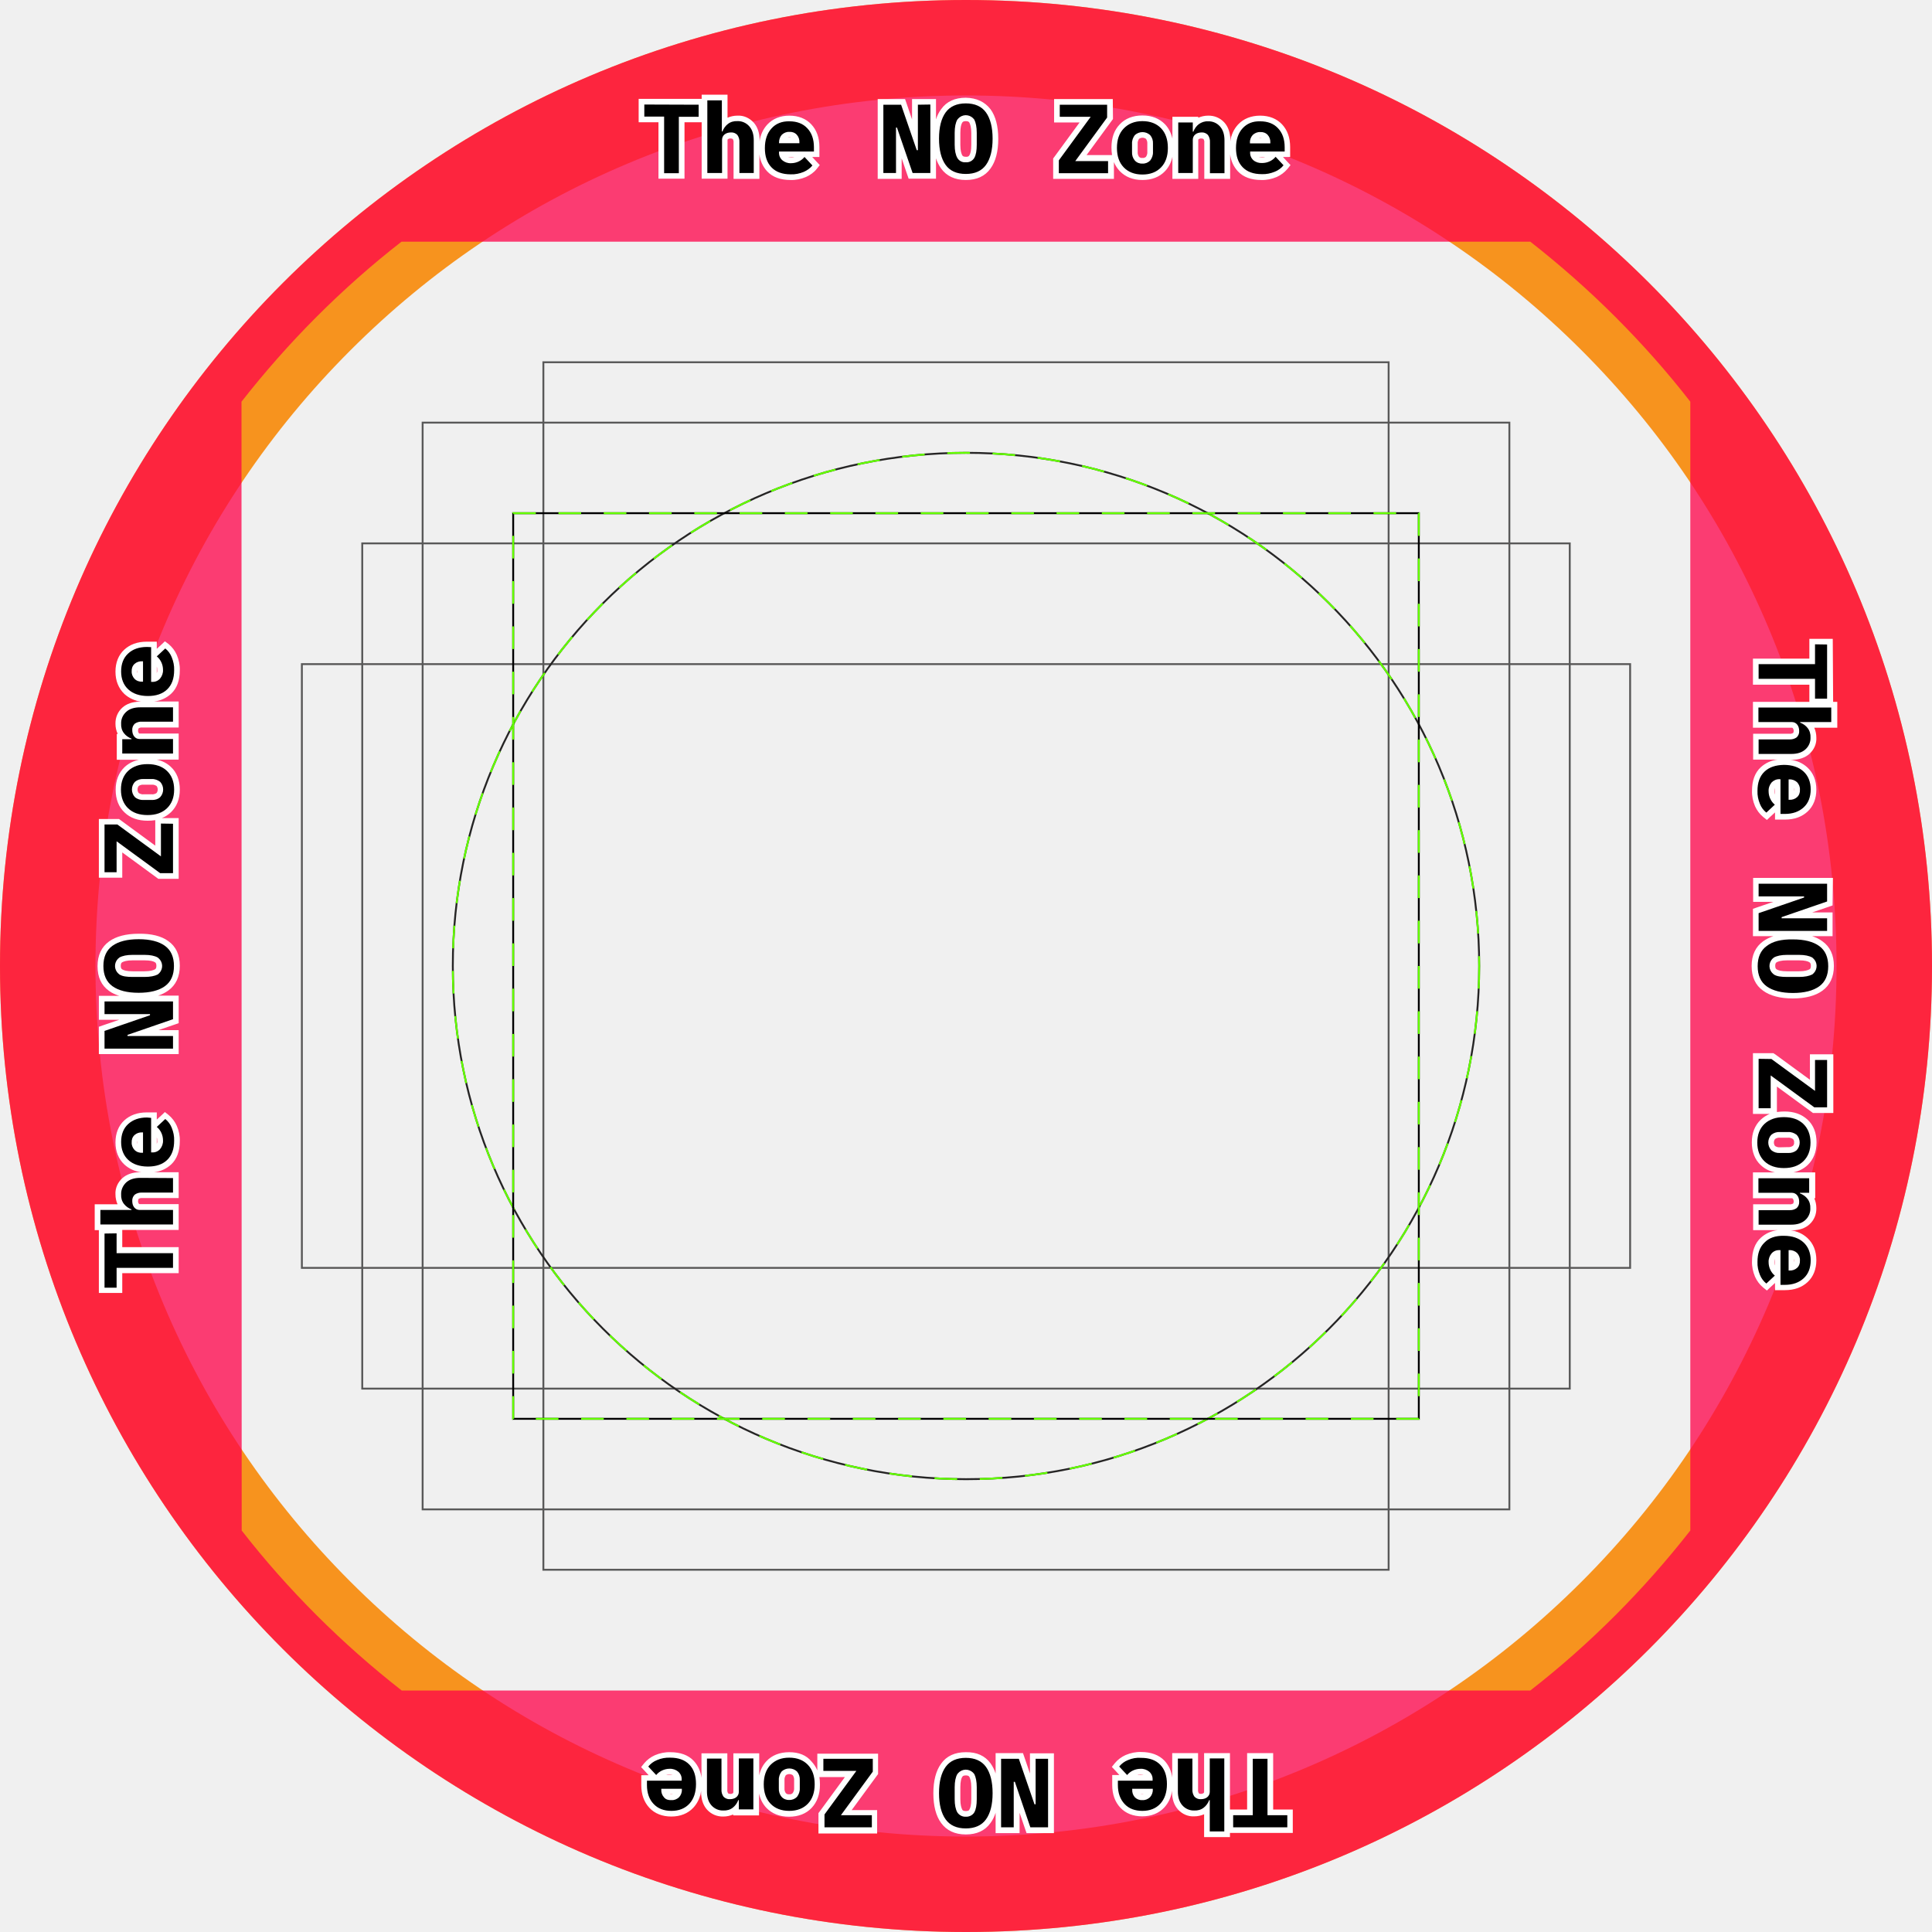
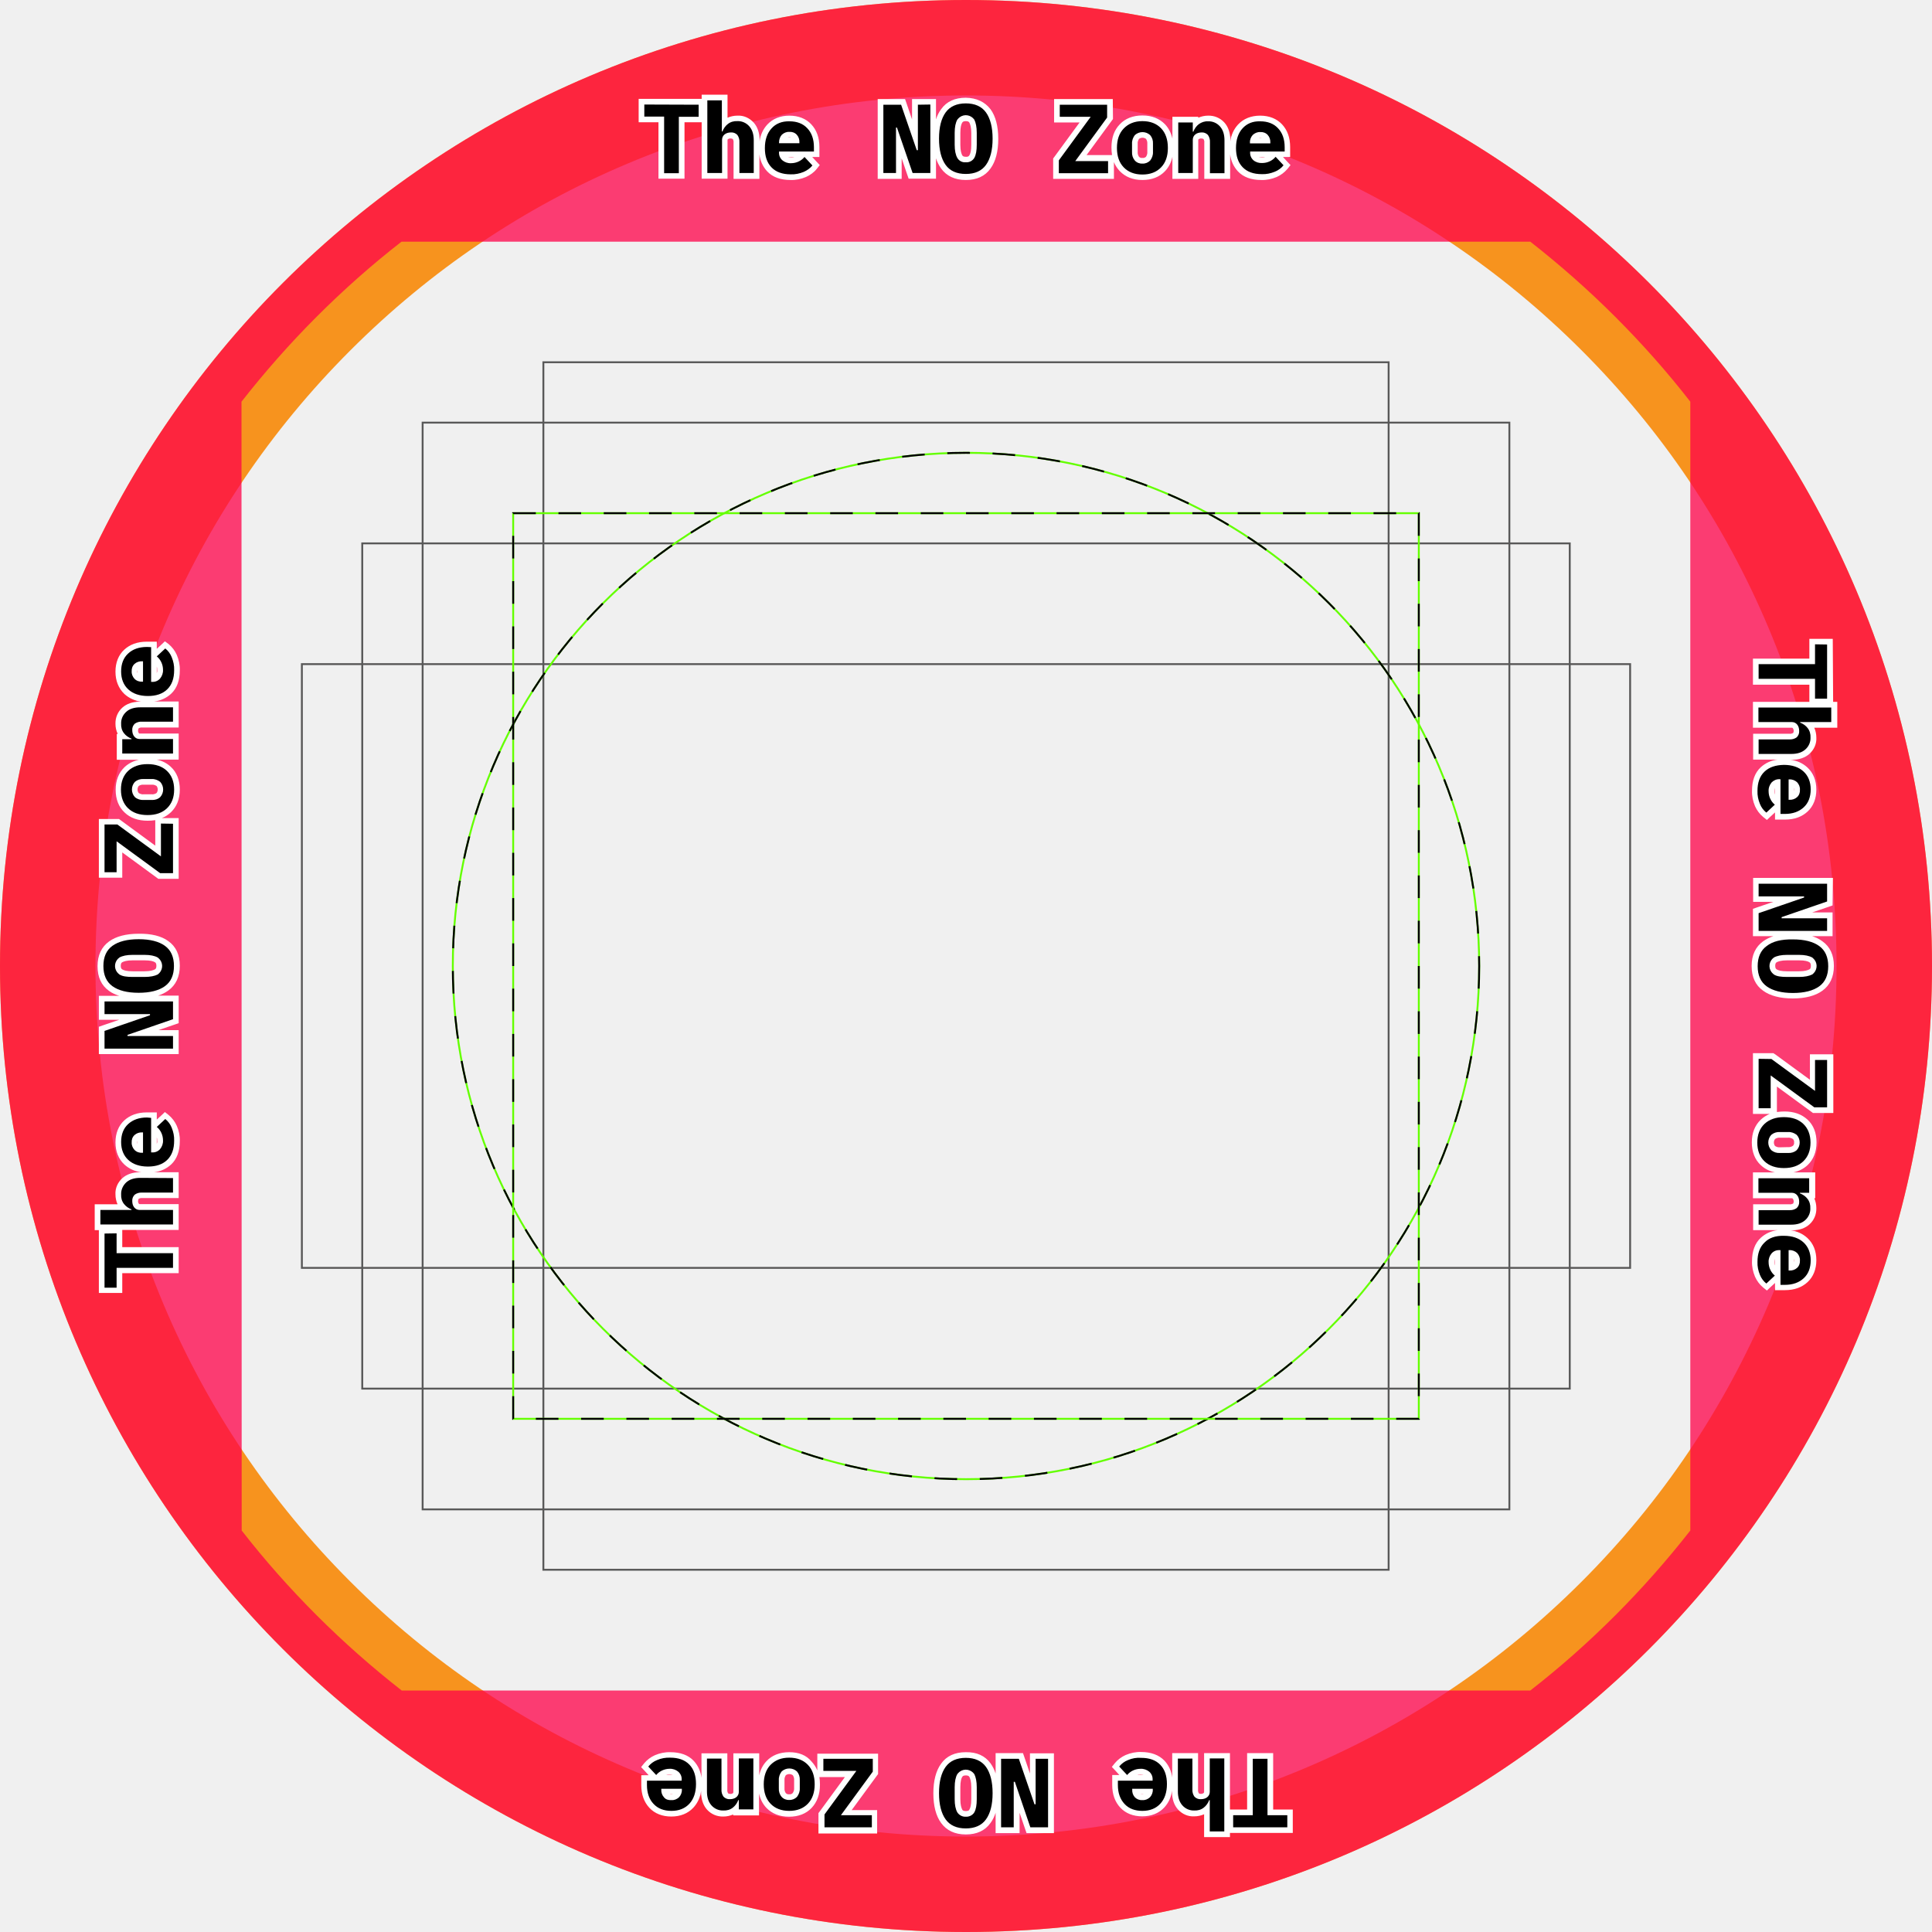
<svg xmlns="http://www.w3.org/2000/svg" viewBox="0 0 1024 1024">
  <g id="Icon grid">
    <g id="Other shape guides" fill="none" stroke="#262525" stroke-width="1px" opacity="0.75">
      <path d="M288 192h448v640H288z" />
      <path d="M224 224h576v576H224z" />
      <path d="M192 288h640v448H192z" />
      <path d="M160 352h704v320H160z" />
    </g>
    <g id="One to one shape guides" fill="none" stroke-width="1px">
      <g id="Ellipse">
-         <circle id="Ellipse - solid" cx="512" cy="512" r="272" stroke="#262525" stroke-miterlimit="4" />
-         <circle id="Ellipse - dashed" cx="512" cy="512" r="272" stroke="#64ff00" stroke-dasharray="12 12 12 12 12 12" />
+         <circle id="Ellipse - solid" cx="512" cy="512" r="272" stroke="#64ff00" stroke-miterlimit="4" />
+         <circle id="Ellipse - dashed" cx="512" cy="512" r="272" stroke="#000" stroke-dasharray="12 12 12 12 12 12" />
      </g>
      <g id="Square" stroke-miterlimit="4">
-         <path id="Square - solid" stroke="#000" d="M272 272h480v480H272z" />
-         <path id="Square - dashed" stroke="#64ff00" stroke-dasharray="12 12 12 12 12 12" d="M272 272h480v480H272z" />
+         <path id="Square - solid" stroke="#64ff00" d="M272 272h480v480H272z" />
+         <path id="Square - dashed" stroke="#000" stroke-dasharray="12 12 12 12 12 12" d="M272 272h480v480H272z" />
      </g>
    </g>
    <g id="Out of bounds rings">
      <path id="Warning" fill="#f7931e" d="M512 0C229.2 0 0 229.2 0 512s229.2 512 512 512 512-229.2 512-512S794.8 0 512 0m326.3 838.3c-42.4 42.4-91.7 75.7-146.7 98.9-56.9 24-117.3 36.2-179.6 36.2s-122.7-12.2-179.6-36.2c-54.9-23.2-104.3-56.5-146.7-98.9S110 746.6 86.8 691.6c-24-56.9-36.2-117.3-36.2-179.6s12.2-122.7 36.2-179.6c23.2-54.9 56.5-104.3 98.9-146.7s91.7-75.7 146.7-98.9c56.9-24 117.3-36.2 179.6-36.2s122.7 12.2 179.6 36.2c54.9 23.2 104.3 56.5 146.7 98.9s75.7 91.7 98.9 146.7c24 56.9 36.2 117.3 36.2 179.6s-12.2 122.7-36.2 179.6c-23.3 54.9-56.5 104.3-98.9 146.7" />
      <g id="The NO Zone">
        <path id="The NO Zone ring" fill="#ff0049" fill-opacity=".75" d="M512 0C229.2 0 0 229.2 0 512s229.2 512 512 512 512-229.2 512-512S794.8 0 512 0M128 212.9c12.3-15.7 25.6-30.8 39.8-45 14.3-14.3 29.3-27.6 45-39.8h598.3c15.7 12.3 30.8 25.6 45 39.8 14.3 14.3 27.6 29.3 39.8 45v598.3c-12.3 15.7-25.6 30.8-39.8 45-14.3 14.3-29.3 27.6-45 39.8H212.9c-15.7-12.3-30.8-25.6-45-39.8-14.3-14.3-27.6-29.3-39.8-45" />
        <g id="TNZ text - right">
          <path d="M942.2 682.5v-5.8l-5.9 5.4-1-.8q-2.55-2.1-3.9-5.1c-1-2.4-1.5-5-1.4-7.5 0-4.8 1.4-8.6 4.2-11.3s6.5-4 11.3-4q7.2 0 11.4 3.9c2.9 2.8 4.4 6.6 4.2 10.6 0 4.4-1.4 7.9-4.1 10.5s-6.4 3.9-11 3.9zm0-18.3c-.8.1-1.5.5-2.1 1.1-.8 1-1.3 2.3-1.2 3.7 0 2.3 1 4.5 2.8 5.9l.4.4zm7.3 7.6c.7-.1 1.4-.4 2-.9.7-.7 1.1-1.8 1.1-2.8.1-1.1-.3-2.1-1.1-2.9-.5-.5-1.2-.9-2-1zm-18.9-21V640h17.8c1 .1 2-.2 2.9-.8.6-.6.9-1.4.8-2.2 0-.9-.2-1.7-.7-2.4-.4-.5-1-.8-1.7-.8h-19.1v-10.7h29.8v10.6h-1.9c.3.3.5.5.7.8 1.3 1.7 1.9 3.8 1.8 5.9.1 2.8-1.1 5.6-3.2 7.5-2 1.8-4.9 2.8-8.4 2.8h-18.8zm15-30.3c-4.7 0-8.5-1.3-11.3-4s-4.2-6.4-4.2-11 1.4-8.3 4.2-11 6.6-4 11.3-4 8.5 1.3 11.3 4 4.2 6.4 4.2 11-1.4 8.3-4.2 11-6.6 4-11.3 4m-2.2-19c-1.3-.1-2.6.3-3.6 1.1-1.493 1.672-1.493 4.228 0 5.9 1 .8 2.3 1.2 3.6 1.1h4.3c1.3.1 2.6-.3 3.6-1.1 1.5-1.7 1.5-4.2 0-5.9-1-.8-2.3-1.2-3.6-1.1zM930.6 589v-29.2h8.8l21.1 15.4v-14.9h9.4v28.1h-8.8L940 572.9v16zm19.7-61.2c-6.4 0-11.3-1.3-14.8-3.8-3.6-2.6-5.5-6.6-5.5-11.9s1.8-9.3 5.5-11.9 8.5-3.8 14.8-3.8 11.3 1.3 14.8 3.8 5.5 6.6 5.5 11.9-1.8 9.3-5.5 11.9-8.4 3.8-14.8 3.8m-3.2-20.2c-2.1-.1-4.3.2-6.2 1.1-.7.4-1.6 1.2-1.6 3.2-.2 1.3.5 2.6 1.6 3.2 2 .9 4.1 1.3 6.2 1.2h6.3c2.1.1 4.3-.3 6.2-1.2.7-.4 1.6-1.2 1.6-3.2s-.9-2.8-1.6-3.2c-1.9-.9-4.1-1.3-6.2-1.1zm-16.5-12.8v-12l18.3-6.2h-18.3v-9.7h39.3v11.9l-18.3 6.3h18.3v9.7zm11.6-61.8v-5.7l-5.9 5.4-1-.8q-2.55-2.1-3.9-5.1c-1-2.4-1.5-5-1.4-7.5 0-4.8 1.4-8.6 4.2-11.3s6.5-4 11.3-4q7.2 0 11.4 3.9c2.9 2.8 4.4 6.6 4.2 10.6 0 4.4-1.4 8-4.1 10.5s-6.4 3.9-11 3.9zm0-18.3c-.8.1-1.5.5-2.1 1.1-.8 1-1.3 2.3-1.2 3.6 0 2.3 1 4.5 2.8 5.9l.4.4zm7.3 7.6c.7-.1 1.4-.4 2-.9.7-.7 1.1-1.8 1.1-2.8.1-1.1-.3-2.1-1.1-2.9-.5-.5-1.2-.9-2-1zm-18.9-21.1v-10.7h17.8c1 .1 2-.2 2.9-.8.6-.6.9-1.4.8-2.2 0-.9-.2-1.7-.7-2.4-.4-.5-1-.8-1.7-.8h-19.1v-10.7h41.5v10.7h-13.6c.3.3.5.5.7.8 1.3 1.7 1.9 3.8 1.8 5.9.1 2.8-1.1 5.6-3.2 7.5-2 1.8-4.9 2.8-8.4 2.8zm29.9-29.3v-10.5h-29.9v-10.8h29.9v-10.5h9.4v31.7z" />
          <path fill="#fff" d="M968.4 341.6v28.7H962v-10.5h-29.9V352H962v-10.5zm2.2 33.4v7.7h-16.5v.3c1.6.6 3 1.6 4 2.9 1.1 1.4 1.6 3.2 1.5 5 .1 2.4-.9 4.7-2.7 6.3s-4.2 2.4-7.4 2.4h-17.4v-7.7h16.3c1.4.1 2.8-.3 3.9-1.1.9-.9 1.4-2.1 1.3-3.4 0-1.2-.3-2.4-1-3.3s-1.7-1.4-2.9-1.4H932V375zm-25.1 30.4c4.4 0 7.9 1.2 10.4 3.5s3.8 5.5 3.8 9.5-1.2 7.2-3.7 9.5-5.8 3.5-10 3.5h-2.3V413h-.5c-1.6-.1-3.1.6-4.2 1.7-1.1 1.3-1.7 3-1.6 4.7 0 2.7 1.2 5.4 3.3 7.1l-4.5 4.2c-1.5-1.2-2.7-2.8-3.4-4.6-.9-2.2-1.4-4.5-1.3-6.9 0-4.4 1.2-7.8 3.7-10.2s5.9-3.5 10.3-3.6m2.5 18.5h.4c1.5.1 3-.4 4.1-1.4s1.6-2.5 1.5-3.9c.1-1.5-.5-2.9-1.5-4-1.1-1-2.6-1.6-4.1-1.5h-.4zm20.4 44.5v9.4l-24.1 8.3v.6h24.1v6.7h-36.3V484l24.1-8.3v-.6h-24.1v-6.7zm-18.1 29.5c6.1 0 10.7 1.2 13.9 3.5s4.8 5.9 4.8 10.7-1.6 8.4-4.8 10.7-7.9 3.5-13.9 3.5-10.7-1.2-13.9-3.5-4.8-5.9-4.8-10.7 1.6-8.4 4.8-10.7c3.2-2.5 7.8-3.6 13.9-3.5m-3.1 19.9h6.3c3.1 0 5.4-.5 7-1.3 2.5-1.8 3.1-5.2 1.3-7.7-.4-.5-.8-.9-1.3-1.3-1.6-.9-3.9-1.4-7-1.4h-6.3c-3.1 0-5.4.5-7 1.4-2.5 1.8-3.1 5.2-1.3 7.7.4.5.8.9 1.3 1.3 1.5 1 3.8 1.3 7 1.3m-8.3 43.5 23.1 16.9v-16.4h6.4v25.1h-6.8L938.5 570v17.4h-6.4v-26.2zm6.6 30.8c4.3 0 7.8 1.2 10.3 3.6s3.8 5.7 3.8 9.9-1.3 7.5-3.8 9.9-5.9 3.6-10.3 3.6c-4.3 0-7.8-1.2-10.3-3.6s-3.8-5.7-3.8-9.9 1.3-7.5 3.8-9.9c2.6-2.4 6-3.6 10.3-3.6m-2.1 19h4.3c1.7.1 3.3-.4 4.6-1.5 2.1-2.3 2.1-5.8 0-8.1-1.3-1-2.9-1.6-4.6-1.5h-4.3c-1.7-.1-3.3.4-4.6 1.5-2.1 2.3-2.1 5.8 0 8.1 1.3 1.1 2.9 1.6 4.6 1.5m15.5 13.4v7.7H954v.3c1.6.6 3 1.6 4 2.9 1.1 1.4 1.6 3.2 1.5 5 .1 2.4-.9 4.7-2.7 6.3s-4.2 2.4-7.4 2.4h-17.3v-7.7h16.3c1.4.1 2.8-.3 3.9-1.1.9-.9 1.4-2.1 1.3-3.4 0-1.2-.3-2.4-1-3.3s-1.7-1.4-2.9-1.4H932v-7.7zM945.5 655c4.4 0 7.9 1.2 10.4 3.5s3.8 5.5 3.8 9.5-1.2 7.2-3.7 9.5-5.8 3.5-10 3.5h-2.3v-18.4h-.5c-1.6-.1-3.1.5-4.2 1.7-1.1 1.3-1.7 3-1.6 4.7 0 2.7 1.2 5.4 3.3 7.1l-4.5 4.2c-1.5-1.2-2.7-2.8-3.4-4.6-.9-2.2-1.4-4.5-1.3-6.9 0-4.4 1.2-7.8 3.7-10.2 2.4-2.5 5.8-3.7 10.3-3.6m2.5 18.4h.4c1.5.1 3-.4 4.1-1.4s1.6-2.5 1.5-3.9c.1-1.5-.5-2.9-1.5-4-1.1-1-2.6-1.6-4.1-1.5h-.4zm23.4-334.8H959v10.5h-29.9v13.8H959v9.1h-29.9v13.7h20.6c.3 0 .3.1.5.2.3.4.5 1 .5 1.5 0 .4-.1.8-.3 1.1-.6.3-1.2.5-1.9.4h-19.3v13.7h13c-3.4.4-6.5 1.8-9 4.1-3.1 2.9-4.6 7.1-4.6 12.4-.1 2.8.5 5.6 1.6 8.2 1 2.2 2.4 4.1 4.3 5.7l2 1.6 1.9-1.8 2.4-2.2v3.8h5.3c5 0 9-1.5 12-4.3s4.6-6.8 4.6-11.6-1.6-8.8-4.7-11.7c-2.5-2.3-5.6-3.7-9-4.1h.7c3.9 0 7.1-1.1 9.4-3.2 2.4-2.2 3.8-5.3 3.6-8.6 0-1.8-.4-3.6-1.1-5.2h12.2V372h-2.2zm-30.7 82.5c-.2-.6-.2-1.2-.2-1.8s.1-1.2.2-1.7zm10.3-1.8v-1.7c.1.3.1.6.1.8 0 .3 0 .6-.1.9m20.5 46h-42.3V478h10.7l-8.8 3-2 .7v14.5h10.8q-2.85.9-5.4 2.7c-4 2.9-6.1 7.3-6.1 13.1s2 10.2 6.1 13.1c3.7 2.7 9 4.1 15.7 4.1s12-1.4 15.7-4.1c4-2.9 6.1-7.3 6.1-13.1s-2-10.2-6.1-13.1c-1.6-1.2-3.5-2.1-5.4-2.7h10.8v-12.6h-10.8l8.8-3 2-.7zm-24.3 49.5c-3.2 0-4.7-.5-5.5-1-.3-.2-.8-.5-.8-1.9s.5-1.7.8-1.9c.8-.4 2.3-1 5.5-1h6.3c3.2 0 4.7.5 5.5 1 .3.2.8.5.8 1.9s-.5 1.8-.8 1.9c-.8.4-2.3 1-5.5 1zm-7.3 43.4h-10.8v32.2h8.9c-1.8.7-3.4 1.8-4.8 3.1-3.1 3-4.7 7-4.7 12s1.6 9.1 4.7 12c2.1 2 4.7 3.3 7.6 3.9h-11.7v13.7h20.6c.3 0 .3.1.5.2.3.4.5 1 .5 1.5 0 .4-.1.8-.3 1.1-.6.3-1.2.5-1.9.4h-19.3V652h13c-3.4.4-6.5 1.8-9 4.1-3.1 2.9-4.6 7.1-4.6 12.4-.1 2.8.5 5.6 1.6 8.2 1 2.2 2.4 4.1 4.3 5.7l2 1.6 1.9-1.8 2.4-2.2v3.8h5.3c5 0 9-1.5 12-4.3s4.6-6.8 4.6-11.6-1.6-8.8-4.7-11.7c-2.5-2.3-5.6-3.7-9-4.1h.7c3.9 0 7.1-1.1 9.4-3.2 2.4-2.2 3.7-5.3 3.6-8.6 0-1.8-.4-3.6-1.1-5.2h.5v-13.7h-11.6c2.8-.6 5.5-1.9 7.6-3.9 3.1-3 4.7-7 4.7-12s-1.6-9.1-4.7-12-7.2-4.4-12.3-4.4c-1.3 0-2.7.1-4 .3v-13.5l18.3 13.4.8.6h10.8v-31.1h-12.4v13.5L941 558.9zm3.5 49.9c-.9.1-1.8-.2-2.6-.7-.8-1.1-.8-2.6 0-3.7.7-.5 1.7-.8 2.6-.7h4.3c.9-.1 1.8.2 2.6.7.5.5.7 1.2.6 1.8q.15 1.05-.6 1.8c-.7.5-1.7.8-2.6.7zm-2.7 62.6c-.2-.6-.2-1.2-.2-1.8s.1-1.2.2-1.7zm10.3-1.8v-1.7c.1.3.1.6.1.8 0 .3 0 .6-.1.9" />
        </g>
        <g id="TNZ text - left">
          <path d="M53.9 683.8v-31.7h9.4v10.5h29.9v10.8H63.3v10.5zm-2.2-33.3v-10.7h13.5c-.3-.3-.5-.5-.7-.8-1.3-1.7-1.9-3.8-1.8-5.9-.1-2.8 1.1-5.6 3.2-7.5 2-1.8 4.9-2.8 8.4-2.8h18.9v10.7H75.3c-1-.1-2.1.2-2.9.8-.6.6-.9 1.4-.8 2.2 0 .9.2 1.7.8 2.4.4.5 1 .8 1.7.8h19.1v10.7c0 .1-41.5.1-41.5.1M78.4 620q-7.2 0-11.4-3.9c-2.9-2.8-4.5-6.6-4.3-10.6 0-4.4 1.4-8 4.1-10.5s6.4-3.9 11-3.9h3.8v5.7l5.9-5.4 1 .8q2.55 2.1 3.9 5.1c1 2.4 1.5 5 1.4 7.5 0 4.8-1.4 8.6-4.2 11.3s-6.5 3.9-11.2 3.9m3.3-10.7c.8-.1 1.5-.5 2.1-1.1.8-1 1.3-2.3 1.2-3.7 0-2.3-1-4.5-2.8-5.9l-.4-.4zm-7.4-7.5c-.7.1-1.4.4-2 .9-.7.7-1.1 1.8-1.1 2.8-.1 1.1.3 2.1 1.1 2.9.5.5 1.2.9 2 1zm-20.4-44.6v-11.9l18.3-6.3H53.9v-9.7h39.3v11.9l-18.3 6.3h18.3v9.7zm19.7-29.4c-6.4 0-11.3-1.3-14.8-3.8s-5.5-6.6-5.5-11.9 1.8-9.3 5.5-11.9 8.5-3.8 14.8-3.8 11.3 1.3 14.8 3.8 5.5 6.6 5.5 11.9-1.8 9.3-5.5 11.9-8.5 3.8-14.8 3.8m-3.2-20.2c-2.1-.2-4.3.2-6.3 1.1-.7.4-1.6 1.2-1.6 3.2 0 2.1.9 2.8 1.6 3.2 1.9.9 4.1 1.3 6.2 1.2h6.3c2.1.1 4.3-.3 6.2-1.1.7-.4 1.6-1.2 1.6-3.2.2-1.3-.5-2.6-1.6-3.2-2-.9-4.1-1.3-6.2-1.1zm14-43.4-21.1-15.5v14.9h-9.4v-28.1h8.8l21.1 15.4v-16h9.4v29.2zm-6.1-30.8c-4.7 0-8.5-1.4-11.3-4s-4.2-6.4-4.2-11 1.4-8.3 4.2-11 6.6-4 11.3-4 8.5 1.4 11.3 4 4.2 6.4 4.2 11-1.4 8.3-4.2 11-6.6 4-11.3 4m-2.2-19c-1.3-.1-2.6.3-3.6 1.1-1.493 1.672-1.493 4.228 0 5.9 1 .8 2.3 1.2 3.6 1.1h4.3c1.3.1 2.5-.3 3.5-1 1.5-1.7 1.5-4.2 0-5.9-1-.8-2.3-1.2-3.6-1.1zM63.3 401v-10.7h1.9c-.3-.3-.5-.5-.7-.8-1.3-1.7-1.9-3.8-1.8-5.9-.1-2.8 1.1-5.6 3.2-7.5 2-1.8 4.9-2.8 8.4-2.8h18.9V384H75.3c-1-.1-2 .2-2.9.8-.6.6-.9 1.4-.8 2.2 0 .9.2 1.7.8 2.4.4.5 1 .8 1.7.8h19.1v10.7zm15-30.4q-7.2 0-11.4-3.9c-2.9-2.8-4.4-6.7-4.2-10.6 0-4.4 1.4-7.9 4.1-10.5s6.4-3.9 11-3.9h3.8v5.7l5.9-5.4 1 .8q2.55 2.1 3.9 5.1c1 2.4 1.5 5 1.4 7.5 0 4.8-1.4 8.6-4.2 11.3s-6.5 3.9-11.3 3.9m3.3-10.8c.8-.1 1.5-.5 2.1-1.1.9-1 1.3-2.3 1.2-3.6 0-2.3-1-4.5-2.8-5.9l-.4-.4zm-7.3-7.6c-.7.1-1.4.4-2 .9-.7.7-1.1 1.8-1.1 2.8-.1 1.1.3 2.1 1.1 2.9.5.5 1.2.9 2 1z" />
          <path fill="#fff" d="M80.1 343v18.4h.5c1.6.1 3.1-.5 4.2-1.7 1.1-1.3 1.7-3 1.6-4.7 0-2.7-1.2-5.4-3.3-7.1l4.5-4.2c1.5 1.2 2.7 2.8 3.4 4.6.9 2.2 1.4 4.5 1.3 6.9 0 4.4-1.2 7.8-3.7 10.2s-5.9 3.5-10.2 3.5c-4.4 0-7.9-1.2-10.4-3.5s-3.8-5.5-3.8-9.5 1.2-7.2 3.7-9.5c2.4-2.3 5.8-3.5 10-3.5zm-4.7 18.3h.4v-10.8h-.4c-1.5-.1-3 .4-4.1 1.4s-1.6 2.5-1.5 3.9c-.1 1.5.5 2.9 1.5 4 1.1 1.1 2.6 1.6 4.1 1.5m16.3 13.5v7.7H75.3c-1.4-.1-2.8.3-3.9 1.1-.9.9-1.4 2.1-1.3 3.4 0 1.2.3 2.4 1 3.3s1.7 1.4 2.9 1.4h17.7v7.7H64.8v-7.6h4.9v-.3c-1.6-.6-3-1.6-4-2.9-1.1-1.4-1.6-3.2-1.5-5-.1-2.4.9-4.7 2.7-6.3 1.7-1.6 4.2-2.4 7.4-2.4h17.4M78.2 405c4.3 0 7.8 1.2 10.3 3.6s3.8 5.7 3.8 9.9-1.3 7.5-3.8 9.9-5.9 3.6-10.3 3.6-7.8-1.2-10.3-3.6-3.8-5.7-3.8-9.9 1.3-7.5 3.8-9.9c2.6-2.4 6-3.6 10.3-3.6m-2.1 19h4.3c1.6.1 3.3-.4 4.5-1.5 2.1-2.3 2.1-5.8 0-8.1-1.3-1-2.9-1.6-4.6-1.5h-4.2c-1.7-.1-3.3.4-4.6 1.5-2.1 2.3-2.1 5.8 0 8.1 1.3 1.1 3 1.6 4.6 1.5m15.6 12.6v26.2h-6.8l-23.1-16.9v16.4h-6.4V437h6.8l23.1 16.9v-17.4zm-18.2 61.2c6.1 0 10.7 1.2 13.9 3.5s4.8 5.9 4.8 10.7-1.6 8.4-4.8 10.7-7.9 3.5-13.9 3.5c-6.1 0-10.7-1.2-13.9-3.5s-4.8-5.9-4.8-10.7 1.6-8.4 4.8-10.7 7.8-3.5 13.9-3.5m-3.2 20h6.3c3.1 0 5.4-.5 7-1.3 2.5-1.8 3.1-5.2 1.3-7.7-.4-.5-.8-.9-1.3-1.3-1.6-.9-3.9-1.4-7-1.4h-6.3c-3.1 0-5.4.5-7 1.4-2.5 1.8-3.1 5.2-1.3 7.7.4.5.8.9 1.3 1.3 1.6 1 3.9 1.3 7 1.3m21.4 13v9.4l-24.1 8.3v.6h24.1v6.7H55.4v-9.4l24.1-8.3v-.6H55.4v-6.7zm-11.6 61.7v18.3h.5c1.6.1 3.1-.5 4.2-1.7 1.1-1.3 1.7-3 1.6-4.7 0-2.7-1.2-5.4-3.3-7.1l4.5-4.2c1.5 1.2 2.7 2.8 3.4 4.6.9 2.2 1.4 4.5 1.3 6.9 0 4.4-1.2 7.8-3.7 10.2s-5.9 3.5-10.2 3.5c-4.4 0-7.9-1.2-10.4-3.5s-3.8-5.5-3.8-9.5 1.2-7.2 3.7-9.5 5.8-3.5 10-3.5zM75.4 611h.4v-10.8h-.4c-1.5-.1-3 .4-4.1 1.4s-1.6 2.5-1.5 3.9c-.1 1.5.5 2.9 1.5 4 1.1 1.1 2.6 1.6 4.1 1.5m16.3 13.4v7.7H75.3c-1.4-.1-2.8.3-3.9 1.1-.9.9-1.4 2.1-1.3 3.4 0 1.2.3 2.4 1 3.3s1.7 1.4 2.9 1.4h17.7v7.7H53.2v-7.7h16.5v-.3c-1.6-.6-3-1.6-4-2.9-1.1-1.4-1.6-3.2-1.5-5-.1-2.4.9-4.7 2.7-6.4 1.8-1.6 4.2-2.4 7.4-2.4zm-29.9 29.3v10.5h29.9v7.8H61.8v10.5h-6.4v-28.7zm25.6-313.8-1.9 1.8-2.4 2.2v-3.8h-5.3c-5 0-9 1.5-12 4.3s-4.6 6.8-4.6 11.6 1.6 8.8 4.7 11.8c2.5 2.3 5.7 3.7 9 4.1h-.7c-3.9 0-7.1 1.1-9.4 3.2-2.4 2.2-3.7 5.3-3.6 8.6 0 1.8.4 3.6 1.2 5.3h-.5v13.7h11.7c-2.8.6-5.5 1.9-7.6 3.9-3.1 3-4.7 7-4.7 12s1.6 9.1 4.7 12c3.1 3 7.2 4.4 12.3 4.4 1.3 0 2.7-.1 4-.3v13.5l-18.4-13.5-.8-.6H52.4v31.1h12.4v-13.4l18.3 13.4.8.6h10.8v-32.2h-8.9c1.8-.7 3.4-1.8 4.8-3.1 3.1-3 4.7-7 4.7-12s-1.6-9.1-4.7-12c-2.1-2-4.7-3.3-7.6-3.9h11.7v-13.8H74c-.3 0-.3-.1-.4-.2-.3-.4-.5-1-.4-1.5 0-.4.1-.8.3-1.1.6-.3 1.2-.5 1.9-.4h19.3v-13.8h-13c3.4-.4 6.5-1.8 9-4.1 3.1-2.9 4.6-7.1 4.6-12.4.1-2.8-.5-5.6-1.6-8.2-1-2.2-2.4-4.1-4.3-5.7zm-4.3 16.9v-3.5c.2.6.2 1.2.2 1.8.1.5 0 1-.2 1.7m-10.3 0c-.1-.3-.1-.6-.1-.8 0-.3 0-.6.1-.8zm3.3 64.2c-.9.1-1.8-.2-2.6-.7-.8-1.1-.8-2.6 0-3.7.7-.5 1.7-.8 2.6-.7h4.3c.9-.1 1.8.2 2.6.7.8 1.1.8 2.6 0 3.7-.7.5-1.7.8-2.6.7zm-2.6 73.9c-6.7 0-12 1.4-15.7 4.1-4 2.9-6.1 7.3-6.1 13.1s2 10.2 6.1 13.1c1.6 1.2 3.5 2 5.4 2.6H52.4v12.7h10.8l-8.8 3-2 .7v14.5h42.3V546H83.9l8.8-3 2-.7v-14.6H83.8q2.85-.9 5.4-2.7c4-2.9 6.1-7.3 6.1-13.1s-2-10.2-6.1-13.1c-3.7-2.7-9-4-15.7-3.9m-3.2 19.9c-3.2 0-4.7-.5-5.5-1-.3-.2-.8-.5-.8-1.9s.5-1.7.8-1.9c.8-.4 2.3-1 5.5-1h6.3c3.2 0 4.7.5 5.5 1 .3.2.8.5.8 1.9s-.5 1.7-.8 1.9c-.8.4-2.3 1-5.5 1zm17.1 74.6-1.9 1.8-2.4 2.2v-3.8h-5.3c-5 0-9 1.5-12 4.3s-4.6 6.8-4.6 11.6 1.6 8.8 4.7 11.7c2.5 2.3 5.6 3.7 9 4.1h-.7c-3.9 0-7.1 1.1-9.4 3.2-2.4 2.2-3.8 5.3-3.6 8.6 0 1.8.4 3.6 1.1 5.2H50.2V652h2.2v33.3h12.4v-10.5h29.9V661H64.8v-9.1h29.9v-13.7H74c-.3 0-.3-.1-.4-.2-.3-.4-.5-1-.4-1.5 0-.4.1-.8.3-1.1.6-.3 1.2-.5 1.9-.4h19.3v-13.7h-13c3.4-.4 6.5-1.8 9-4.1 3.1-2.9 4.6-7.1 4.6-12.4.1-2.8-.5-5.6-1.6-8.1-1-2.2-2.4-4.1-4.3-5.7zm-4.3 16.9v-3.5c.2.6.2 1.2.2 1.8.1.6 0 1.1-.2 1.7m-10.3 0c-.1-.3-.1-.6-.1-.8 0-.3 0-.6.1-.8z" />
        </g>
        <g id="TNZ text - bottom">
          <path d="M639.7 972.2v-13.6c-.3.3-.5.5-.8.7-1.7 1.3-3.8 1.9-5.9 1.8-2.8.1-5.6-1.1-7.5-3.2-1.8-2-2.8-4.9-2.8-8.4v-18.8h10.7v17.8c-.1 1 .2 2 .8 2.9.6.6 1.4.9 2.2.8.9 0 1.7-.2 2.4-.7.5-.4.8-1 .8-1.7v-19.1h10.7v41.5zm-127.8-1.5c-5.3 0-9.3-1.8-11.9-5.5s-3.8-8.5-3.8-14.8 1.3-11.3 3.8-14.8c2.6-3.6 6.6-5.5 11.9-5.5s9.3 1.8 11.9 5.5 3.8 8.5 3.8 14.8-1.3 11.3-3.8 14.8-6.6 5.5-11.9 5.5m0-31.2c-1.3-.2-2.6.5-3.2 1.6-.9 2-1.3 4.1-1.1 6.2v6.3c-.1 2.1.3 4.3 1.1 6.2.4.7 1.2 1.6 3.2 1.6s2.8-.9 3.2-1.6c.9-1.9 1.3-4.1 1.2-6.2v-6.3c.1-2.1-.3-4.3-1.2-6.2-.4-.8-1.1-1.6-3.2-1.6M652.1 970v-9.4h10.5v-29.9h10.8v29.9h10.5v9.4zm-107 0-6.2-18.3V970h-9.7v-39.3h11.9l6.3 18.3v-18.3h9.7V970zm-109.7 0v-8.8l15.5-21.1h-16v-9.4h29.2v8.8l-15.4 21.1h14.9v9.4zm170-8.9c-4.4 0-8-1.4-10.5-4.1s-3.9-6.4-3.9-11v-3.8h5.7l-5.4-5.9.8-1q2.1-2.55 5.1-3.9c2.4-1 5-1.5 7.5-1.4 4.8 0 8.6 1.4 11.3 4.2s4 6.5 4 11.3q0 7.2-3.9 11.4c-2.8 2.9-6.7 4.4-10.7 4.2m-3.8-11.6c.1.7.4 1.4.9 2 .7.7 1.8 1.1 2.8 1.1 1.1.1 2.1-.3 2.9-1.1.5-.5.9-1.2 1-2zm7.6-7.3c-.1-.8-.5-1.5-1.1-2.1-1-.8-2.3-1.3-3.7-1.2-2.3 0-4.5 1-5.9 2.8l-.4.4zm-191 19c-4.6 0-8.3-1.4-11-4.2s-4-6.6-4-11.3 1.4-8.5 4-11.3 6.4-4.2 11-4.2 8.3 1.4 11 4.2 4 6.6 4 11.3-1.4 8.5-4 11.3-6.3 4.2-11 4.2m0-22.3c-1.1-.1-2.2.3-2.9 1.1-.8 1-1.2 2.3-1.1 3.6v4.2c-.1 1.3.3 2.6 1.1 3.6 1.7 1.5 4.2 1.5 5.9 0 .8-1 1.2-2.3 1.1-3.6v-4.3c.1-1.3-.3-2.6-1.1-3.6-.8-.7-1.8-1.1-3-1m-34.8 22.3c-2.8.1-5.6-1.1-7.5-3.2-1.8-2-2.8-4.9-2.8-8.4v-18.8h10.8v17.8c-.1 1 .2 2 .8 2.9.6.6 1.4.9 2.2.8.9 0 1.7-.2 2.4-.7.5-.4.8-1 .8-1.7v-19.1h10.8v29.8h-10.7v-1.9c-.3.3-.5.5-.8.7-1.8 1.2-3.9 1.8-6 1.8m-27.6 0c-4.4 0-7.9-1.4-10.5-4.1s-3.9-6.4-3.9-11v-3.8h5.7l-5.4-5.9.8-1q2.1-2.55 5.1-3.9c2.4-1 5-1.5 7.5-1.4 4.8 0 8.6 1.4 11.3 4.2s4 6.5 4 11.3q0 7.2-3.9 11.4c-2.8 2.9-6.6 4.4-10.6 4.2zm-3.8-11.6c.1.7.4 1.4.9 2 .7.7 1.8 1.1 2.8 1.1 1.1.1 2.1-.3 2.9-1.1.5-.5.9-1.2 1-2zm7.6-7.3c-.1-.8-.5-1.5-1.1-2.1-1-.8-2.3-1.3-3.6-1.2-2.3 0-4.5 1-5.9 2.8l-.4.4z" />
          <path fill="#fff" d="M604.8 931.7c4.4 0 7.8 1.2 10.2 3.7s3.5 5.9 3.5 10.2c0 4.4-1.2 7.9-3.5 10.4s-5.5 3.8-9.5 3.8-7.2-1.2-9.5-3.7-3.5-5.8-3.5-10v-2.3h18.4v-.5c.1-1.6-.5-3.1-1.7-4.2-1.3-1.1-3-1.7-4.7-1.6-2.7 0-5.4 1.2-7.1 3.3l-4.2-4.5c1.2-1.5 2.8-2.7 4.6-3.4 2.3-1 4.7-1.4 7-1.2m.7 22.4c1.5.1 2.9-.5 4-1.5 1-1.1 1.6-2.6 1.5-4.1v-.4h-10.9v.4c-.1 1.5.4 3 1.4 4.1 1 1 2.4 1.6 4 1.5m-93.6-22.4c4.8 0 8.4 1.6 10.7 4.8s3.5 7.9 3.5 13.9c0 6.1-1.2 10.7-3.5 13.9s-5.9 4.8-10.7 4.8-8.4-1.6-10.7-4.8-3.5-7.9-3.5-13.9c0-6.1 1.2-10.7 3.5-13.9s5.9-4.8 10.7-4.8m0 31.2c1.8.1 3.6-.8 4.5-2.3.9-1.6 1.3-3.9 1.3-7v-6.3c0-3.1-.5-5.4-1.3-7-1.8-2.5-5.2-3.1-7.7-1.3-.5.4-.9.8-1.3 1.3-.9 1.6-1.4 3.9-1.4 7v6.3c0 3.1.5 5.4 1.4 7 1 1.5 2.7 2.4 4.5 2.3m-93.6-31.3c4.2 0 7.5 1.3 9.9 3.8s3.6 5.9 3.6 10.3c0 4.3-1.2 7.8-3.6 10.3s-5.7 3.8-9.9 3.8-7.5-1.3-9.9-3.8-3.6-5.9-3.6-10.3c0-4.3 1.2-7.8 3.6-10.3 2.5-2.5 5.7-3.8 9.9-3.8m0 22.4c1.5.1 3-.5 4.1-1.6 1-1.3 1.6-2.9 1.5-4.6v-4.3c.1-1.7-.4-3.3-1.5-4.6-2.3-2.1-5.8-2.1-8.1 0-1 1.3-1.6 2.9-1.5 4.6v4.3c-.1 1.7.4 3.3 1.5 4.6 1 1.1 2.5 1.7 4 1.6m-63.1-22.4c4.4 0 7.8 1.2 10.2 3.7s3.5 5.9 3.5 10.3-1.2 7.9-3.5 10.4-5.5 3.8-9.5 3.8-7.2-1.2-9.5-3.7c-2.3-2.4-3.5-5.8-3.5-10v-2.3h18.4v-.5c.1-1.6-.5-3.1-1.7-4.2-1.3-1.1-3-1.7-4.7-1.6-2.7 0-5.4 1.2-7.1 3.3l-4.2-4.5c1.2-1.5 2.8-2.7 4.6-3.4 2.3-1 4.7-1.4 7-1.3m.7 22.5c1.5.1 2.9-.5 4-1.5 1-1.1 1.6-2.6 1.5-4.1v-.4h-10.9v.4c-.1 1.5.4 3 1.5 4.2.9 1.1 2.4 1.5 3.9 1.4m315.9-21.9v29.9h10.5v6.4h-28.7v-6.4H664v-29.9zm-22.9 0v38.5h-7.7v-16.6h-.3c-.6 1.6-1.6 3-2.9 4-1.4 1.1-3.2 1.6-5 1.5-2.4.1-4.7-.9-6.3-2.7s-2.4-4.2-2.4-7.4v-17.4h7.7v16.3c-.1 1.4.3 2.8 1.1 3.9.9.9 2.1 1.4 3.4 1.3 1.2 0 2.4-.3 3.3-1s1.4-1.7 1.4-2.9V932h7.7m-93.4.2v36.3h-9.4l-8.2-24.1h-.6v24.1h-6.7v-36.3h9.4l8.3 24.1h.6v-24.1zm-92.9 0v6.8l-16.9 23.1h16.4v6.4H437v-6.8l16.9-23.1h-17.5v-6.4zm-63.3 0V959h-7.7v-4.9h-.3c-.6 1.6-1.6 3-2.9 4-1.4 1.1-3.2 1.6-5 1.5-2.4.1-4.7-.9-6.3-2.7s-2.4-4.2-2.4-7.4v-17.4h7.7v16.3c-.1 1.4.3 2.8 1.1 3.9.9.9 2.1 1.4 3.4 1.3 1.2 0 2.4-.3 3.3-1s1.4-1.7 1.4-2.9V932h7.7m205.5-3.4c-2.8-.1-5.6.5-8.2 1.6-2.2 1-4.1 2.4-5.7 4.3l-1.6 2 1.8 1.9 2.2 2.4h-3.8v5.3c0 5 1.5 9 4.3 12s6.8 4.6 11.6 4.6 8.8-1.6 11.7-4.7c2.3-2.5 3.7-5.6 4.1-9v.7c0 3.9 1.1 7.1 3.2 9.4 2.2 2.4 5.3 3.8 8.6 3.6 1.8 0 3.6-.4 5.2-1.1v12.1h13.7v-2.2h33.3v-12.4h-10.4v-29.9H661v29.9h-9.1v-29.9h-13.7v20.6c0 .3-.1.3-.2.5-.4.3-1 .5-1.5.5-.4 0-.8-.1-1.1-.3-.3-.6-.5-1.2-.4-1.9v-19.4h-13.7v13c-.4-3.4-1.8-6.5-4.1-9-3-3.1-7.2-4.6-12.4-4.6m-2.1 12.1c.6-.2 1.2-.2 1.8-.2s1.2.1 1.7.2zm1.8 10.3h1.7c-.3.1-.6.1-.8.1-.3 0-.6 0-.9-.1m-92.6-22.3c-5.8 0-10.2 2-13.1 6.1-2.7 3.7-4.1 9-4.1 15.7s1.4 12 4.1 15.7c2.9 4 7.3 6.1 13.1 6.1s10.2-2 13.1-6.1c1.2-1.6 2.1-3.5 2.7-5.4v10.8h12.7v-10.8l3 8.8.7 2h14.5v-42.3h-12.7V940l-3-8.8-.7-2h-14.5V940q-.9-2.85-2.7-5.4c-2.9-4-7.3-6-13.1-5.9m0 31.2c-1.4 0-1.8-.5-1.9-.8-.4-.8-1-2.3-1-5.5v-6.3c0-3.2.5-4.7 1-5.5.2-.3.5-.8 1.9-.8s1.7.5 1.9.8c.4.8 1 2.3 1 5.5v6.3c0 3.2-.5 4.7-1 5.5-.1.3-.4.8-1.9.8m-93.6-31.2c-5 0-9.1 1.6-12 4.7-2 2.1-3.3 4.7-3.9 7.6v-11.7h-13.7v20.6c0 .3-.1.3-.2.5-.4.3-1 .5-1.5.4-.4 0-.8-.1-1.1-.3-.3-.6-.5-1.2-.4-1.9v-19.3h-13.7v13c-.4-3.4-1.8-6.5-4.1-9-2.9-3.1-7.1-4.6-12.4-4.6-2.8-.1-5.6.5-8.2 1.6-2.2 1-4.1 2.4-5.7 4.3l-1.6 2 1.8 1.9 2.2 2.4h-3.9v5.3c0 5 1.5 9 4.3 12s6.8 4.6 11.6 4.6 8.8-1.6 11.7-4.7c2.3-2.5 3.7-5.6 4.1-9v.7c0 3.9 1.1 7.1 3.2 9.4 2.2 2.4 5.3 3.7 8.6 3.6 1.8 0 3.6-.4 5.2-1.1v.5h13.7v-11.6c.6 2.8 1.9 5.5 3.9 7.6 3 3.1 7 4.7 12 4.7s9.1-1.6 12-4.7 4.4-7.2 4.4-12.3c0-1.3-.1-2.7-.3-4h13.5l-13.4 18.3-.6.8v10.8h31.1v-12.4h-13.5l13.4-18.3.6-.8v-10.8h-32.2v8.9c-.7-1.8-1.8-3.4-3.1-4.8-2.7-3.3-6.7-4.9-11.8-4.9m0 22.3q-1.05.15-1.8-.6c-.5-.7-.8-1.7-.7-2.6v-4.3c-.1-.9.2-1.8.7-2.6 1.1-.8 2.6-.8 3.7 0 .5.7.8 1.7.7 2.6v4.2c.1.9-.2 1.8-.7 2.6-.5.6-1.2.8-1.9.7m-65.2-10.2c.6-.2 1.2-.2 1.8-.2s1.2.1 1.7.2zM355 951h1.7c-.3.1-.6.1-.8.1-.4 0-.7 0-.9-.1" />
        </g>
        <g id="TNZ text - top">
          <path d="M668.6 93.8c-4.8 0-8.6-1.4-11.3-4.2s-4-6.5-4-11.3q0-7.2 3.9-11.4c2.8-2.9 6.6-4.5 10.6-4.3 4.4 0 8 1.4 10.5 4.1s3.9 6.4 3.9 11v4h-5.7l5.4 5.9-.8 1q-2.1 2.55-5.1 3.9c-2.3 1-4.8 1.5-7.4 1.3m-4.5-12c.1.8.5 1.5 1.1 2.1 1 .8 2.3 1.2 3.7 1.1 2.3 0 4.5-1 5.9-2.8l.4-.4zm7.7-7.4c-.1-.7-.4-1.4-.9-2-.7-.7-1.8-1.1-2.8-1.1-1.1-.1-2.1.3-2.9 1.1-.5.5-.9 1.2-1 2zm-66.3 19.4c-4.6 0-8.3-1.4-11-4.2s-4-6.6-4-11.3 1.3-8.5 4-11.3 6.4-4.3 11-4.3 8.3 1.4 11 4.2 4 6.6 4 11.3-1.3 8.5-4 11.3-6.4 4.4-11 4.3m0-22.2c-1.1-.1-2.2.3-2.9 1.1-.8 1-1.2 2.3-1.1 3.6v4.3c-.1 1.3.3 2.6 1.1 3.6 1.7 1.5 4.2 1.5 5.9 0 .8-1 1.2-2.3 1.1-3.6v-4.3c.1-1.3-.3-2.6-1.1-3.6-.8-.9-1.9-1.2-3-1.1m-93.6 22.2c-5.3 0-9.3-1.8-11.9-5.5s-3.8-8.5-3.8-14.8 1.3-11.3 3.8-14.8 6.6-5.5 11.9-5.5 9.3 1.8 11.9 5.5 3.8 8.5 3.8 14.8-1.3 11.3-3.8 14.8-6.6 5.5-11.9 5.5m0-31.1c-2.1 0-2.8.9-3.2 1.6-.9 1.9-1.3 4.1-1.1 6.2v6.3c-.1 2.1.3 4.3 1.1 6.2.4.7 1.2 1.6 3.2 1.6 1.3.2 2.6-.5 3.2-1.6.9-1.9 1.3-4.1 1.2-6.2v-6.3c.1-2.1-.3-4.3-1.2-6.2-.4-.7-1.1-1.6-3.2-1.6M419 93.8c-4.8 0-8.6-1.4-11.3-4.2s-4-6.5-4-11.3q0-7.2 3.9-11.4c2.8-2.9 6.7-4.5 10.7-4.3 4.4 0 8 1.4 10.5 4.1s3.9 6.4 3.9 11v4H427l5.4 5.9-.8 1q-2.1 2.55-5.1 3.9c-2.3 1-4.9 1.5-7.5 1.3m-4.5-12c.1.8.5 1.5 1.1 2.1 1 .8 2.3 1.3 3.6 1.2 2.3 0 4.5-1 5.9-2.8l.4-.4c0-.1-11-.2-11-.1m7.7-7.4c-.1-.7-.4-1.4-.9-2-.7-.7-1.8-1.1-2.8-1.1-1.1-.1-2.1.3-2.9 1.1-.5.5-.9 1.2-1 2zm217.7 18.8V75.4c.1-1-.2-2.1-.8-2.9-.6-.6-1.4-.9-2.2-.8-.9 0-1.7.2-2.4.8-.5.4-.8 1-.8 1.7v19.1H623V63.5h10.7v1.9c.3-.3.5-.5.8-.7 1.7-1.3 3.8-1.9 5.9-1.9 2.8-.1 5.6 1.1 7.5 3.1 1.8 2 2.8 4.9 2.8 8.4v18.9zm-80.2 0v-8.8l15.4-21.1h-14.9v-9.4h28.1v8.8l-15.4 21.1h16v9.4zm-77 0-6.3-18.3v18.3h-9.7V54h11.9l6.3 18.3V54h9.7v39.3h-11.9zm-92.4 0V75.4c.1-1-.2-2.1-.8-2.9-.6-.6-1.4-.9-2.2-.8-.9 0-1.7.2-2.4.8-.5.4-.8 1-.8 1.7v19.1h-10.7V51.8h10.7v13.6c.3-.3.5-.5.8-.7 1.7-1.3 3.8-1.9 5.9-1.9 2.8-.1 5.6 1.1 7.5 3.1 1.8 2 2.8 4.9 2.8 8.4v18.9zm-39.8 0V63.3h-10.4v-9.4h31.7v9.4h-10.5v29.9z" />
          <path fill="#fff" d="M382.6 53.2v16.5h.3c.6-1.6 1.6-3 2.9-4 1.4-1.1 3.2-1.6 5-1.5 2.4-.1 4.7.9 6.3 2.7s2.4 4.2 2.4 7.4v17.4h-7.6V75.4c.1-1.4-.3-2.8-1.1-3.9-.9-.9-2.1-1.4-3.4-1.3-1.2 0-2.4.3-3.3 1s-1.4 1.7-1.4 2.9v17.6h-7.8V53.2zm129.3 1.6c4.8 0 8.4 1.6 10.7 4.8s3.5 7.9 3.5 13.9-1.2 10.7-3.5 13.9-5.9 4.8-10.7 4.8-8.4-1.6-10.7-4.8-3.5-7.9-3.5-13.9c0-6.1 1.2-10.7 3.5-13.9s5.9-4.8 10.7-4.8m0 31.2c1.8.2 3.6-.8 4.5-2.3.9-1.6 1.3-3.9 1.3-7v-6.3c0-3.1-.5-5.4-1.3-7-1.8-2.5-5.2-3.1-7.7-1.3-.5.4-.9.8-1.3 1.3-.9 1.6-1.4 3.9-1.4 7v6.3c0 3.1.5 5.4 1.4 7s2.7 2.5 4.5 2.3m74.9-30.5v6.8l-16.9 23.1h17.4v6.4h-26.1V85l16.9-23.1h-16.4v-6.4zm-93.7-.1v36.3h-9.4l-8.3-24.1h-.5v24.1h-6.7V55.5h9.4l8.3 24.1h.6V55.5zm-122.8.1v6.4h-10.5v29.9H352v-30h-10.5v-6.4zm297.6 8.8c4 0 7.2 1.2 9.5 3.7 2.3 2.4 3.5 5.8 3.5 10v2.3h-18.3v.4c-.1 1.6.5 3.1 1.7 4.2 1.3 1.1 3 1.6 4.7 1.5 2.7 0 5.4-1.2 7.1-3.3l4.2 4.5c-1.2 1.5-2.8 2.7-4.6 3.4-2.2.9-4.5 1.4-6.9 1.3-4.4 0-7.8-1.2-10.2-3.7s-3.5-5.9-3.5-10.2c0-4.4 1.2-7.9 3.5-10.4s5.3-3.8 9.3-3.7M662.5 76h10.8v-.4c.1-1.5-.4-3-1.4-4.1s-2.5-1.6-3.9-1.5c-1.5-.1-2.9.5-4 1.5-1 1.1-1.6 2.6-1.5 4.1zm-22.2-11.7c2.4-.1 4.7.9 6.3 2.7s2.4 4.2 2.4 7.4v17.4h-7.7V75.4c.1-1.4-.3-2.8-1.1-3.9-.9-.9-2.1-1.4-3.3-1.3-1.2 0-2.4.3-3.3 1s-1.4 1.7-1.4 2.9v17.6h-7.7V64.9h7.7v4.9h.3c.6-1.6 1.6-3 2.9-4 1.4-1 3.1-1.6 4.9-1.5m-34.8-.1c4.2 0 7.5 1.3 9.9 3.8s3.6 6 3.6 10.4-1.2 7.8-3.6 10.3-5.7 3.8-9.9 3.8-7.5-1.3-9.9-3.8-3.6-5.9-3.6-10.3 1.2-7.8 3.6-10.3 5.7-3.9 9.9-3.9m0 22.5c1.5.1 3-.5 4.1-1.6 1-1.3 1.6-2.9 1.5-4.6v-4.3c.1-1.7-.4-3.3-1.5-4.6-2.3-2.1-5.8-2.1-8.1 0-1 1.3-1.6 2.9-1.5 4.6v4.3c-.1 1.7.4 3.3 1.5 4.6 1 1.1 2.5 1.7 4 1.6M418.4 64.3c4 0 7.2 1.2 9.5 3.7 2.3 2.4 3.5 5.8 3.5 10v2.3h-18.5v.4c-.1 1.6.5 3.1 1.7 4.2 1.3 1.1 3 1.7 4.7 1.6 2.7 0 5.4-1.2 7.1-3.3l4.2 4.5c-1.2 1.5-2.8 2.6-4.6 3.4-2.2.9-4.5 1.4-6.9 1.3-4.4 0-7.8-1.2-10.2-3.7s-3.5-5.9-3.5-10.2c0-4.4 1.2-7.9 3.5-10.4 2.2-2.5 5.4-3.9 9.5-3.8m-5.5 11.6h10.8v-.4c.1-1.5-.4-3-1.4-4.1s-2.5-1.6-3.9-1.5c-1.5-.1-2.9.5-4 1.5-1 1.1-1.5 2.6-1.5 4.1zm-27.3-25.7h-13.7v2.2h-33.4v12.4H349v29.9h13.8V64.8h9.1v29.9h13.7V74.2c0-.3.1-.3.2-.4.4-.3 1-.5 1.5-.4.4 0 .8.1 1.1.3.3.6.5 1.2.4 1.9v19.2h13.7v-13c.4 3.4 1.8 6.5 4.1 9 2.9 3.1 7.1 4.6 12.4 4.6 2.8.1 5.6-.5 8.2-1.6 2.2-1 4.2-2.4 5.7-4.3l1.6-2-1.8-1.9-2.2-2.4h3.8v-5.3c0-5-1.5-9-4.3-12s-6.8-4.6-11.6-4.6-8.8 1.6-11.7 4.7c-2.3 2.5-3.7 5.6-4.1 9v-.7c0-3.9-1.1-7.1-3.2-9.4-2.2-2.4-5.3-3.8-8.6-3.6-1.8 0-3.6.4-5.2 1.1zm32 22.7c.3-.1.6-.1.8-.1.3 0 .6 0 .8.1zm0 10.3h3.5c-.6.2-1.2.2-1.8.2s-1.2-.1-1.7-.2m94.3-31.4c-5.8 0-10.2 2-13.1 6.1-1.2 1.6-2.1 3.5-2.7 5.4V52.5h-12.7v10.8l-3-8.8-.7-2h-14.5v42.3h12.7V83.9l3 8.8.7 2h14.5V83.9q.9 2.85 2.7 5.4c2.9 4 7.3 6.1 13.1 6.1s10.2-2 13.1-6.1c2.7-3.7 4.1-9 4.1-15.7s-1.4-12-4.1-15.7c-3-3.9-7.4-6-13.1-6.1m0 31.3c-1.4 0-1.7-.5-1.9-.8-.4-.8-1-2.3-1-5.5v-6.3c0-3.2.5-4.7 1-5.5.2-.3.5-.8 1.9-.8s1.7.5 1.9.8c.4.8 1 2.3 1 5.5v6.3c0 3.2-.5 4.7-1 5.5-.2.3-.5.9-1.9.8m77.9-30.6h-31.1v12.4h13.5l-13.4 18.3-.6.8v10.8h32.2v-8.9c.7 1.8 1.8 3.4 3.1 4.8 3 3.1 7 4.7 12 4.7s9.1-1.6 12-4.7c2-2.1 3.3-4.7 3.9-7.6v11.7h13.7V74.2c0-.3.1-.3.2-.4.4-.3 1-.5 1.5-.4.4 0 .8.1 1.1.3.3.6.5 1.2.4 1.9v19.2H652v-13c.4 3.4 1.8 6.5 4.1 9 2.9 3.1 7.1 4.6 12.4 4.6 2.8.1 5.6-.5 8.2-1.6 2.2-1 4.1-2.4 5.7-4.3l1.6-2-1.8-1.9-2.2-2.4h3.8v-5.3c0-5-1.5-9-4.3-12s-6.8-4.6-11.6-4.6-8.8 1.6-11.7 4.7c-2.3 2.5-3.7 5.6-4.1 9v-.7c0-3.9-1.1-7.1-3.2-9.4-2.2-2.4-5.3-3.7-8.6-3.6-1.8 0-3.6.4-5.2 1.1v-.5h-13.7v11.6c-.6-2.8-1.9-5.5-3.9-7.6-3-3.1-7-4.7-12-4.7s-9.1 1.6-12 4.7c-3 3.1-4.4 7.2-4.4 12.3 0 1.3.1 2.7.3 4h-13.5l13.4-18.3.6-.8zM667.2 73c.3-.1.6-.1.8-.1.3 0 .6 0 .8.1zm-61.7 10.7q-1.05.15-1.8-.6c-.5-.7-.8-1.7-.7-2.6v-4.3c-.1-.9.2-1.8.7-2.6 1.1-.8 2.6-.8 3.7 0 .5.7.8 1.7.7 2.6v4.3c.1.9-.2 1.8-.7 2.6-.6.5-1.2.7-1.9.6m61.6-.5h3.5c-.6.2-1.2.2-1.8.2-.5 0-1.1-.1-1.7-.2" />
        </g>
      </g>
    </g>
  </g>
</svg>
